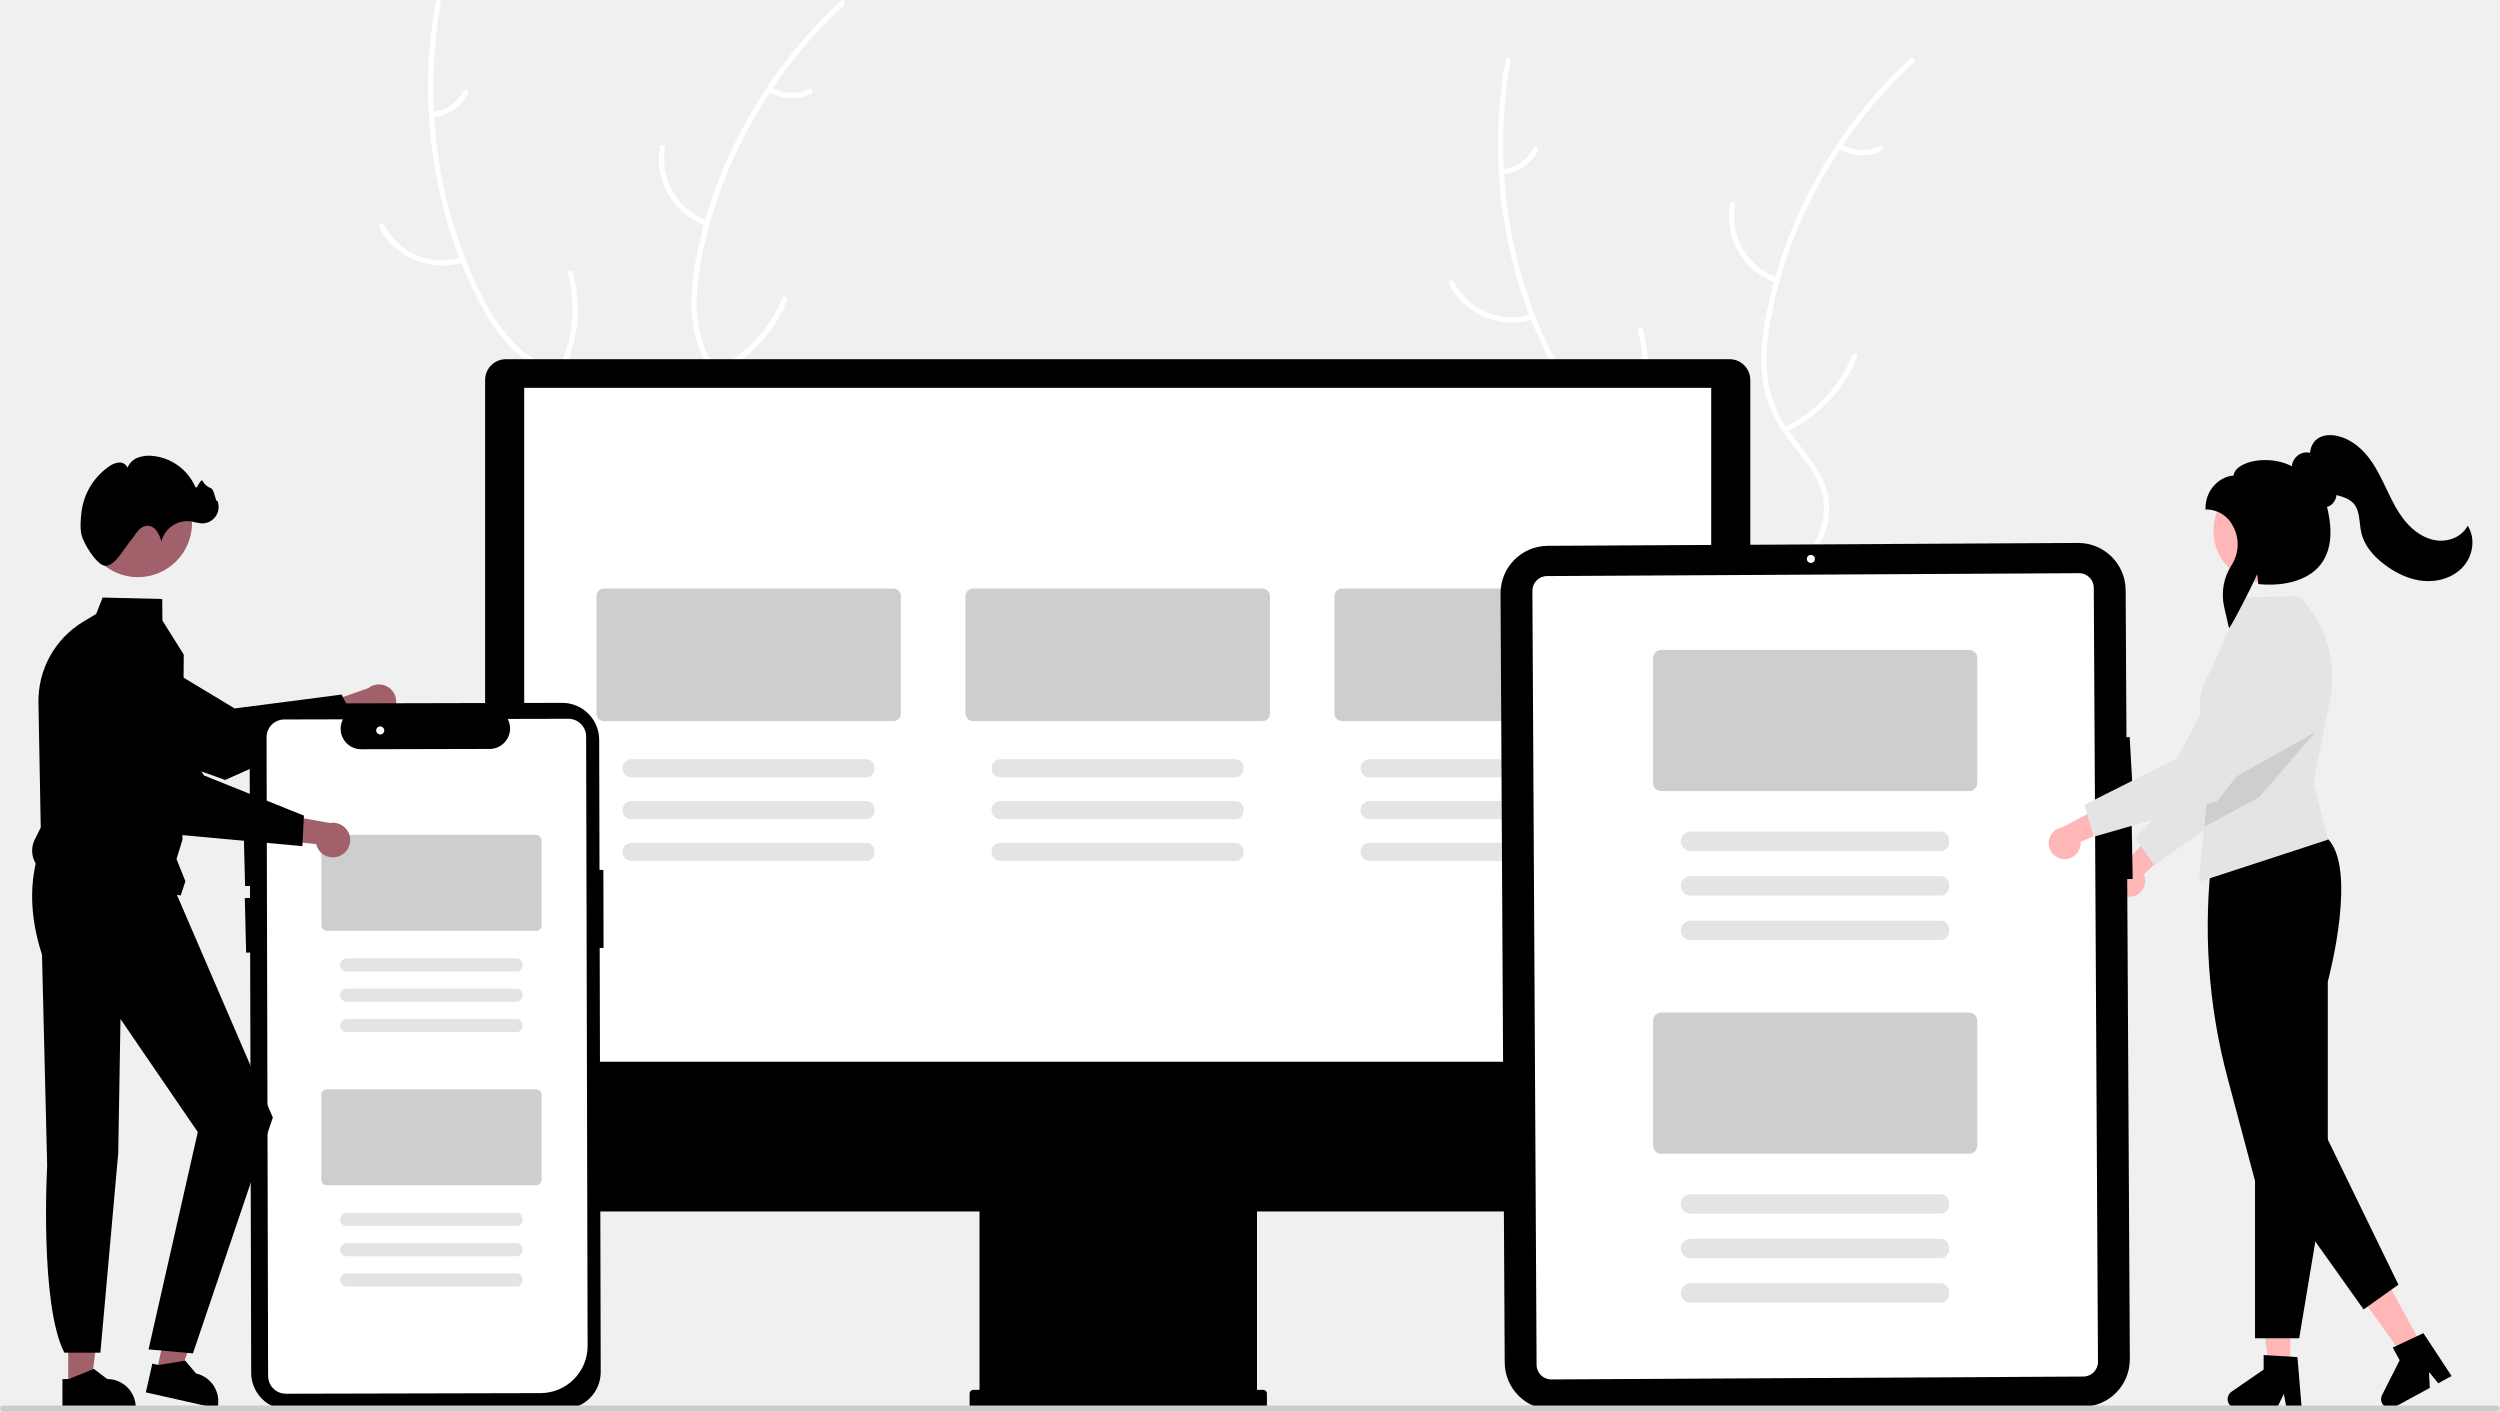
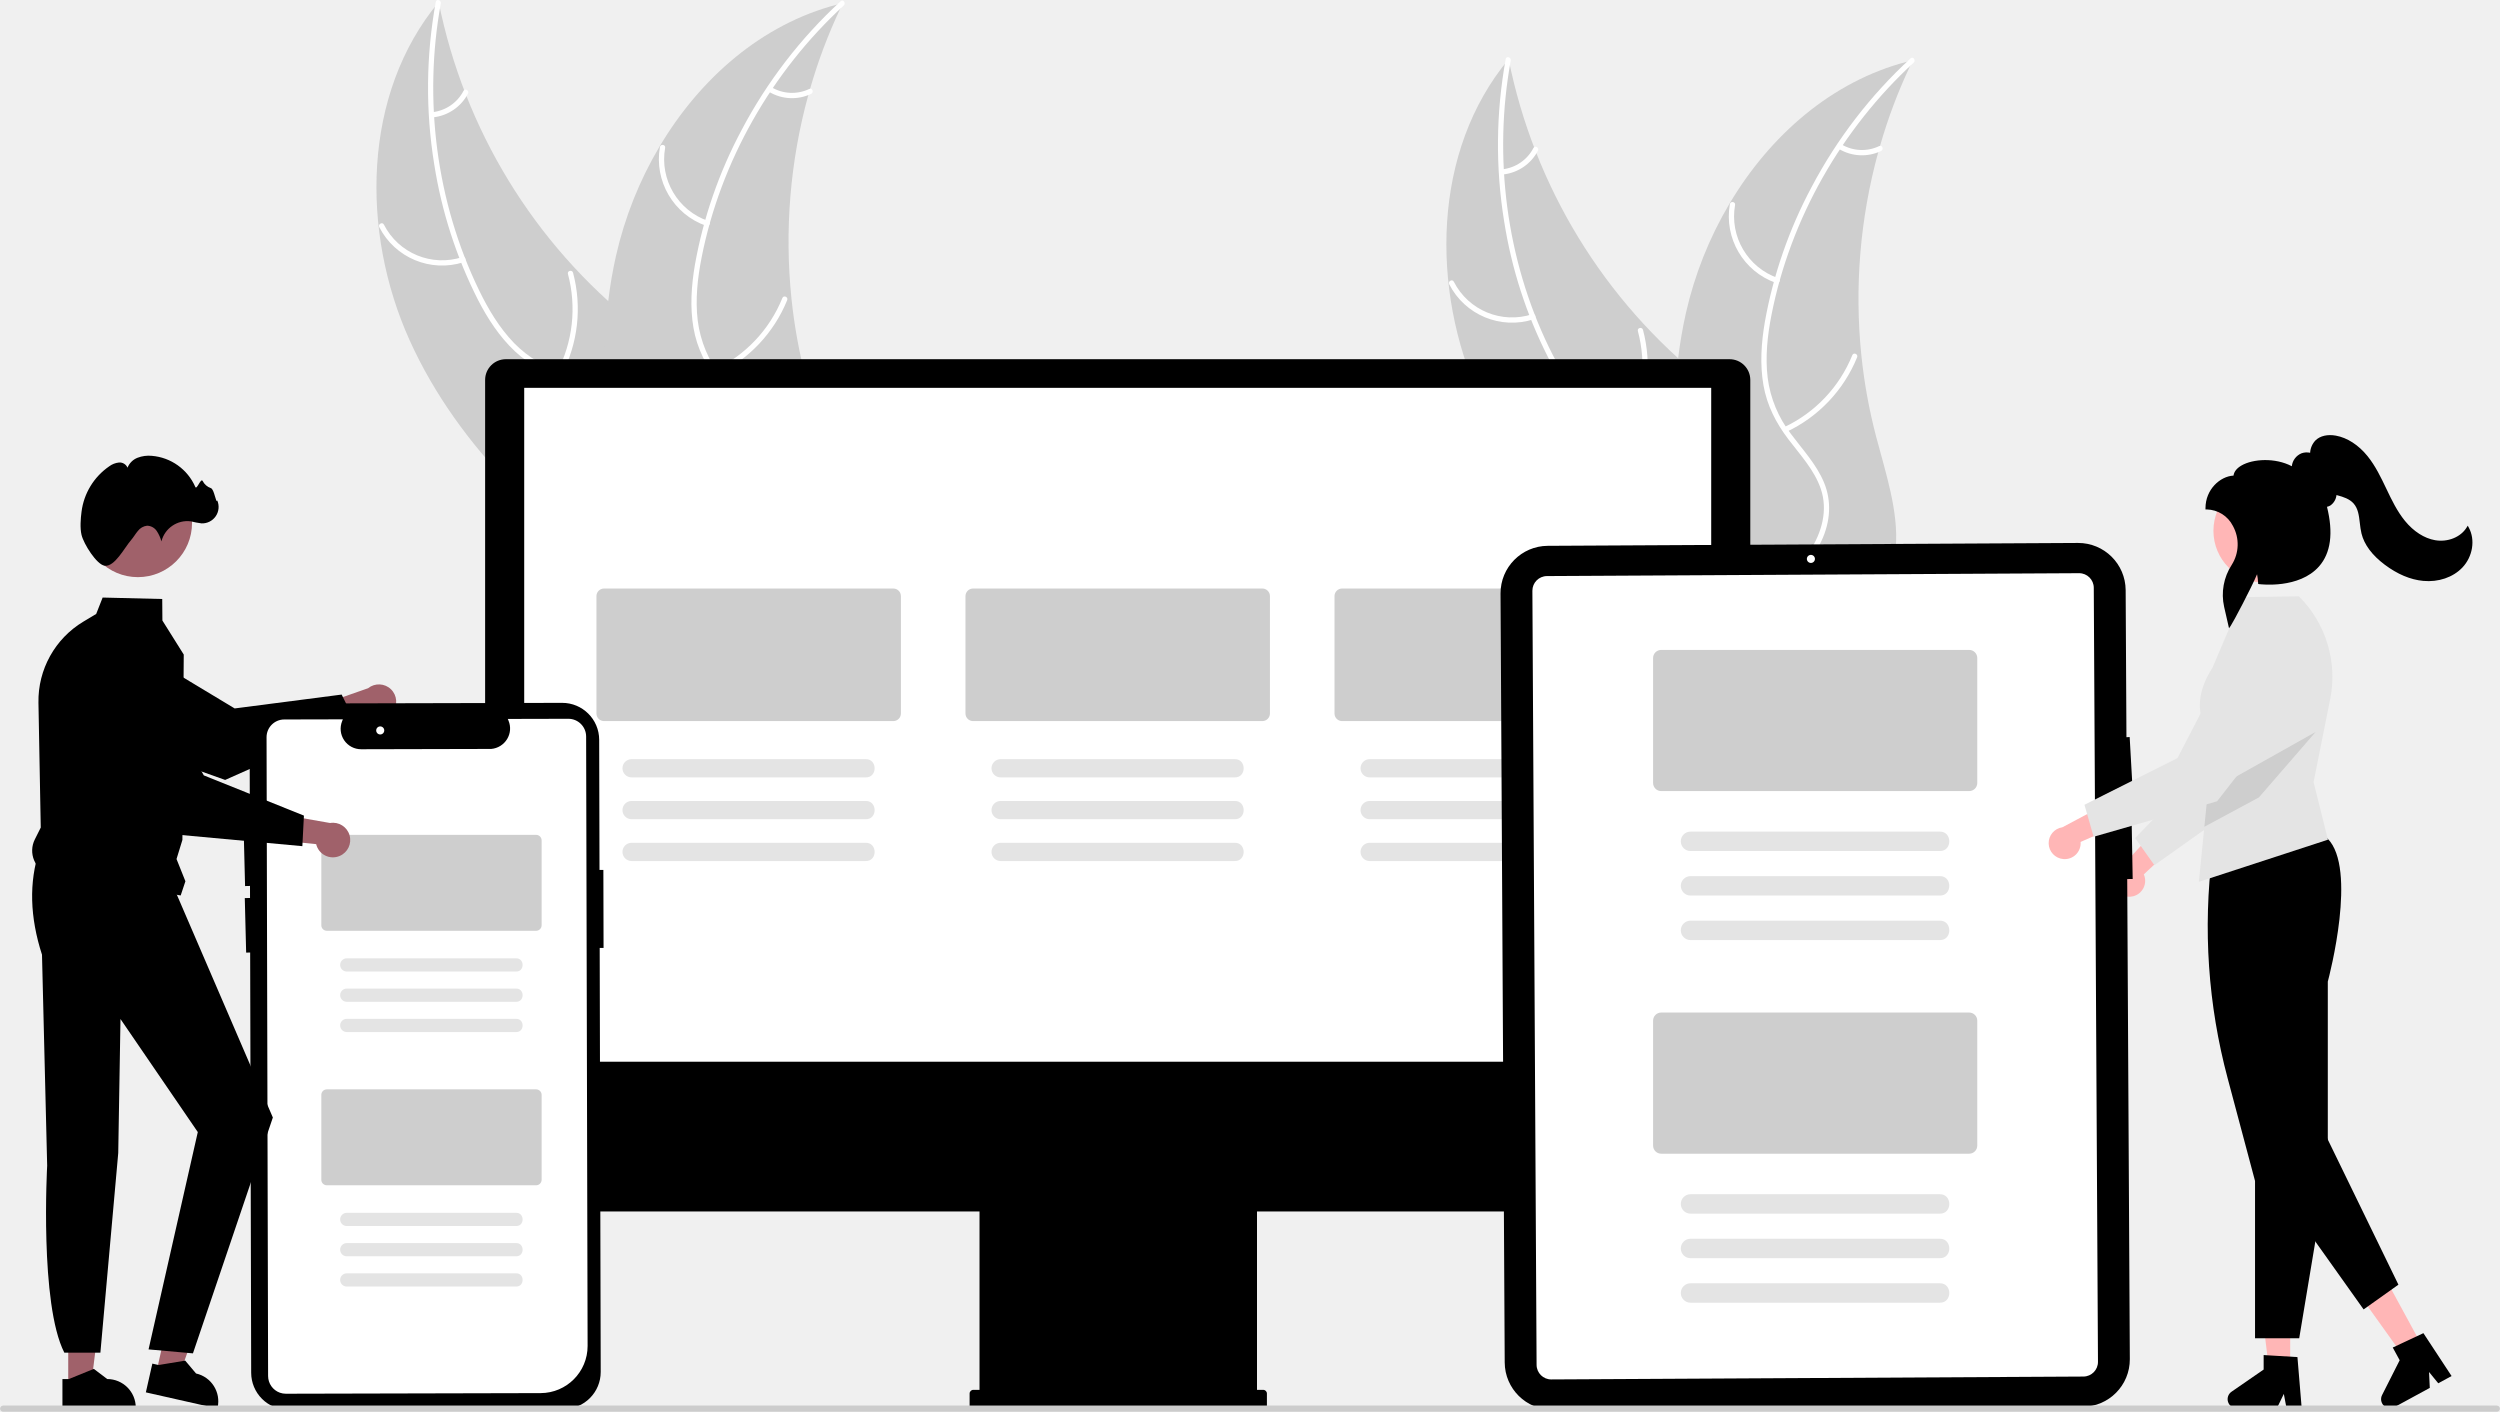
<svg xmlns="http://www.w3.org/2000/svg" id="fea1fc4e-769a-4b20-9f11-50e93fd8b410" data-name="Layer 1" width="962.675" height="543.621" viewBox="0 0 962.675 543.621">
  <path d="M940.042,523.326a6.126,6.126,0,0,0,4.134-8.435l15.899-14.87L949.076,497.378l-13.412,14.526a6.159,6.159,0,0,0,4.378,11.422Z" transform="translate(-118.6623 -178.1894)" fill="#ffb6b6" />
  <path d="M948.255,511.348l-7.415-10.455L968.692,472.087l6.467-45.407a15.445,15.445,0,0,1,20.223-12.458h0a15.461,15.461,0,0,1,9.703,19.569l-16.5,48.954Z" transform="translate(-118.6623 -178.1894)" fill="#e4e4e4" />
  <polygon points="881.887 526.632 873.656 526.632 869.74 494.882 881.889 494.883 881.887 526.632" fill="#ffb6b6" />
  <path d="M1004.978,720.451H999.137l-1.043-5.514-2.67,5.514H979.933a3.482,3.482,0,0,1-1.979-6.348l12.371-8.544v-5.575l13.012.777Z" transform="translate(-118.6623 -178.1894)" fill="#000" />
  <polygon points="932.67 518.256 925.44 522.19 906.825 496.174 917.496 490.367 932.67 518.256" fill="#ffb6b6" />
  <path d="M1062.692,708.057l-5.13,2.792-3.551-4.345.29,6.12-13.607,7.404a3.482,3.482,0,0,1-4.772-4.63l6.783-13.418-2.665-4.897,11.801-5.537Z" transform="translate(-118.6623 -178.1894)" fill="#000" />
  <path d="M1004.018,693.516H987.007v-60.575l-10.531-39.492a226.076,226.076,0,0,1-5.915-86.689l.015-.119.091-.077c.27-.227,27.224-22.514,44.273-5.465,11.492,11.492.694,52.815.089,55.083v71.236Z" transform="translate(-118.6623 -178.1894)" fill="#000" />
  <path d="M1003.976,407.896l-.09-.09-21.69.33-11.58,27.18c-10.72,16.65-.47,26.12.25,27.62l-2.05,20.43-1.32,13.18-2.12,21.22,49.71-16.24-5.53-22.15,6.39-31.95A43.698,43.698,0,0,0,1003.976,407.896Z" transform="translate(-118.6623 -178.1894)" fill="#e4e4e4" />
  <polygon points="875.207 455.064 910.153 504.218 923.558 494.687 894.373 434.711 875.207 455.064" fill="#000" />
  <circle cx="872.352" cy="204.4" r="20.024" fill="#ffb6b6" />
  <polygon points="891.664 281.866 869.824 307.066 848.834 318.356 850.154 305.176 862.514 298.236 891.664 281.866" opacity="0.1" />
  <path d="M976.989,420.115l-1.879-8.233a21.161,21.161,0,0,1,2.92-16.179,14.708,14.708,0,0,0,.452-15.007,11.542,11.542,0,0,0-10.056-6.334h-.5v-.5c0-7.18,5.596-12.248,10.798-12.539.188-1.494,1.247-2.833,3.091-3.897,4.405-2.54,12.921-3.09,19.356.294a6.101,6.101,0,0,1,3.766-4.992,6.018,6.018,0,0,1,3.289-.189,7.448,7.448,0,0,1,2.092-4.799c1.776-1.722,4.626-2.376,7.82-1.799,4.386.796,8.708,3.59,12.172,7.868,3.071,3.793,5.203,8.263,7.265,12.586,2.027,4.251,4.124,8.647,7.163,12.37,3.329,4.078,7.454,6.72,11.615,7.439,4.853.84,9.834-1.158,12.113-4.857l.453-.734.412.758c2.561,4.705,1.513,11.17-2.491,15.373-3.591,3.769-9.226,5.689-15.069,5.131-4.947-.47-9.937-2.573-14.831-6.248-4.861-3.65-7.868-7.686-8.936-11.994a32.501,32.501,0,0,1-.642-4.043c-.331-2.849-.643-5.54-2.396-7.52-1.575-1.781-4.012-2.552-6.173-3.135l-.424-.114a5.542,5.542,0,0,1-2.362,4.025,3.998,3.998,0,0,1-1.291.497c2.506,10.085,1.476,17.807-3.065,22.955-7.665,8.691-22.392,6.903-23.016,6.824l-.415-.054-.021-.417a23.242,23.242,0,0,0-.41-3.336c-2.109,5.083-9.206,18.522-10.155,19.878Z" transform="translate(-118.6623 -178.1894)" fill="#000" />
  <path d="M269.844,452.448a6.618,6.618,0,0,1-10.136.478l-21.566,9.379,2.101-12.039,20.157-7.061a6.653,6.653,0,0,1,9.444,9.243Z" transform="translate(-118.6623 -178.1894)" fill="#a0616a" />
  <path d="M255.453,456.207l-50.089,22.312-.107-.038-57.089-20.344a18.804,18.804,0,0,1-8.433-24.393h0a18.784,18.784,0,0,1,26.807-8.35l42.485,25.593,41.197-5.339Z" transform="translate(-118.6623 -178.1894)" fill="#000" />
-   <path d="M276.438,309.304c-18.936-41.884-18.238-94.975,11.15-130.319A211.783,211.783,0,0,0,363.389,303.067c15.13,11.947,33.202,23.659,37.335,42.488,2.572,11.716-1.073,24.109-7.376,34.314-6.303,10.206-15.088,18.602-23.773,26.875l-.974,2.831C330.809,383.411,295.374,351.188,276.438,309.304Z" transform="translate(-118.6623 -178.1894)" fill="#f0f0f0" />
+   <path d="M276.438,309.304c-18.936-41.884-18.238-94.975,11.15-130.319A211.783,211.783,0,0,0,363.389,303.067c15.13,11.947,33.202,23.659,37.335,42.488,2.572,11.716-1.073,24.109-7.376,34.314-6.303,10.206-15.088,18.602-23.773,26.875l-.974,2.831C330.809,383.411,295.374,351.188,276.438,309.304Z" transform="translate(-118.6623 -178.1894)" fill="#cecece" />
  <path d="M288.406,179.496c-6.763,37.034-1.739,76.468,14.7,110.398,3.554,7.336,7.798,14.468,13.479,20.367a44.709,44.709,0,0,0,20.299,11.901c7.147,2.087,14.7,3.394,21.216,7.182,6.868,3.993,11.13,10.692,12.79,18.375,2.032,9.4.564,18.97-1.196,28.278-1.954,10.335-4.148,21.039-1.316,31.428.343,1.259-1.63,1.718-1.973.461-4.927-18.076,4.652-35.903,3.313-54.077-.625-8.48-3.809-16.823-11.08-21.736-6.358-4.296-14.145-5.651-21.401-7.701-7.618-2.153-14.46-5.442-20.281-10.897-5.955-5.58-10.487-12.562-14.213-19.774a175.619,175.619,0,0,1-16.873-52.231,184.227,184.227,0,0,1,.598-62.572c.234-1.279,2.168-.673,1.936.598Z" transform="translate(-118.6623 -178.1894)" fill="#fff" />
  <path d="M297.181,279.148a27.158,27.158,0,0,1-32.472-13.503c-.589-1.163,1.19-2.133,1.78-.969a25.148,25.148,0,0,0,30.231,12.499c1.24-.404,1.693,1.571.461,1.973Z" transform="translate(-118.6623 -178.1894)" fill="#fff" />
  <path d="M333.121,321.582a52.346,52.346,0,0,0,4.234-37.912c-.339-1.26,1.635-1.719,1.973-.461a54.447,54.447,0,0,1-4.486,39.442c-.611,1.154-2.329.079-1.721-1.069Z" transform="translate(-118.6623 -178.1894)" fill="#fff" />
  <path d="M285.106,221.389a15.373,15.373,0,0,0,12.047-8.225c.596-1.161,2.313-.085,1.721,1.069a17.227,17.227,0,0,1-13.307,9.129,1.047,1.047,0,0,1-1.217-.756,1.018,1.018,0,0,1,.756-1.217Z" transform="translate(-118.6623 -178.1894)" fill="#fff" />
-   <path d="M443.219,179.395c-.352.736-.704,1.472-1.047,2.222a202.452,202.452,0,0,0-11.557,30.74c-.246.811-.483,1.637-.705,2.454a213.431,213.431,0,0,0-6.483,78.311,207.267,207.267,0,0,0,5.623,30.986c3.671,14.047,8.768,28.985,7.618,43.011a35.555,35.555,0,0,1-.582,4.362L372.131,410.546c-.19.016-.372.047-.562.063l-2.482,1.676c-.174-.515-.343-1.053-.516-1.568-.102-.298-.19-.605-.292-.904-.063-.202-.126-.404-.195-.582-.021-.067-.042-.135-.055-.187-.069-.178-.114-.351-.174-.515q-1.43-4.506-2.802-9.048c-.009-.015-.009-.015-.004-.038-6.909-23.088-11.951-46.956-13.21-70.83-.038-.718-.085-1.451-.093-2.187a197.78,197.78,0,0,1,1.115-32.256,174.847,174.847,0,0,1,2.994-17.436,145.397,145.397,0,0,1,16.844-42.224c15.541-26.122,39.263-46.982,68.296-54.557C441.738,179.759,442.467,179.574,443.219,179.395Z" transform="translate(-118.6623 -178.1894)" fill="#f0f0f0" />
+   <path d="M443.219,179.395c-.352.736-.704,1.472-1.047,2.222a202.452,202.452,0,0,0-11.557,30.74c-.246.811-.483,1.637-.705,2.454a213.431,213.431,0,0,0-6.483,78.311,207.267,207.267,0,0,0,5.623,30.986c3.671,14.047,8.768,28.985,7.618,43.011a35.555,35.555,0,0,1-.582,4.362L372.131,410.546c-.19.016-.372.047-.562.063l-2.482,1.676c-.174-.515-.343-1.053-.516-1.568-.102-.298-.19-.605-.292-.904-.063-.202-.126-.404-.195-.582-.021-.067-.042-.135-.055-.187-.069-.178-.114-.351-.174-.515q-1.43-4.506-2.802-9.048c-.009-.015-.009-.015-.004-.038-6.909-23.088-11.951-46.956-13.21-70.83-.038-.718-.085-1.451-.093-2.187a197.78,197.78,0,0,1,1.115-32.256,174.847,174.847,0,0,1,2.994-17.436,145.397,145.397,0,0,1,16.844-42.224c15.541-26.122,39.263-46.982,68.296-54.557C441.738,179.759,442.467,179.574,443.219,179.395Z" transform="translate(-118.6623 -178.1894)" fill="#cecece" />
  <path d="M443.571,180.295c-27.697,25.498-47.428,60.009-54.73,96.997-1.579,7.997-2.485,16.246-1.5,24.378a44.709,44.709,0,0,0,9.042,21.723c4.45,5.97,9.694,11.56,12.616,18.508,3.08,7.323,2.449,15.238-.851,22.372-4.037,8.729-10.97,15.486-17.98,21.858-7.783,7.075-15.979,14.301-19.973,24.302-.484,1.212-2.336.39-1.853-.82,6.949-17.399,25.331-25.866,35.203-41.182,4.607-7.147,7.087-15.726,4.24-24.026-2.49-7.259-7.892-13.028-12.451-19.034-4.786-6.306-8.269-13.051-9.633-20.911-1.395-8.041-.81-16.343.557-24.346a175.619,175.619,0,0,1,17.975-51.862,184.227,184.227,0,0,1,38.15-49.6c.957-.881,2.136.768,1.186,1.643Z" transform="translate(-118.6623 -178.1894)" fill="#fff" />
  <path d="M390.58,265.144a27.158,27.158,0,0,1-17.797-30.332c.23-1.283,2.234-.987,2.004.298a25.148,25.148,0,0,0,16.613,28.181c1.233.424.406,2.274-.82,1.853Z" transform="translate(-118.6623 -178.1894)" fill="#fff" />
  <path d="M393.728,320.664a52.346,52.346,0,0,0,26.207-27.721c.488-1.21,2.34-.389,1.853.82a54.447,54.447,0,0,1-27.329,28.791c-1.183.554-1.907-1.339-.73-1.89Z" transform="translate(-118.6623 -178.1894)" fill="#fff" />
  <path d="M415.714,211.757a15.373,15.373,0,0,0,14.571.686c1.175-.568,1.898,1.325.73,1.89a17.227,17.227,0,0,1-16.121-.723,1.047,1.047,0,0,1-.516-1.336,1.018,1.018,0,0,1,1.336-.516Z" transform="translate(-118.6623 -178.1894)" fill="#fff" />
-   <path d="M688.438,331.304c-18.936-41.884-18.238-94.975,11.15-130.319A211.783,211.783,0,0,0,775.389,325.067c15.13,11.947,33.202,23.659,37.335,42.488,2.572,11.716-1.073,24.109-7.376,34.314-6.303,10.206-15.088,18.602-23.773,26.875l-.974,2.831C742.809,405.411,707.374,373.188,688.438,331.304Z" transform="translate(-118.6623 -178.1894)" fill="#f0f0f0" />
+   <path d="M688.438,331.304c-18.936-41.884-18.238-94.975,11.15-130.319A211.783,211.783,0,0,0,775.389,325.067c15.13,11.947,33.202,23.659,37.335,42.488,2.572,11.716-1.073,24.109-7.376,34.314-6.303,10.206-15.088,18.602-23.773,26.875l-.974,2.831C742.809,405.411,707.374,373.188,688.438,331.304Z" transform="translate(-118.6623 -178.1894)" fill="#cecece" />
  <path d="M700.406,201.496c-6.763,37.034-1.739,76.468,14.7,110.398,3.554,7.336,7.798,14.468,13.479,20.367a44.709,44.709,0,0,0,20.299,11.901c7.147,2.087,14.7,3.394,21.216,7.182,6.868,3.993,11.13,10.692,12.79,18.375,2.032,9.4.564,18.97-1.196,28.278-1.954,10.335-4.148,21.039-1.316,31.428.343,1.259-1.63,1.718-1.973.461-4.927-18.076,4.652-35.903,3.313-54.077-.625-8.48-3.809-16.823-11.08-21.736-6.358-4.296-14.145-5.651-21.401-7.701-7.618-2.153-14.46-5.442-20.281-10.897-5.955-5.58-10.487-12.562-14.213-19.774a175.619,175.619,0,0,1-16.873-52.231,184.227,184.227,0,0,1,.598-62.572c.234-1.279,2.168-.673,1.936.598Z" transform="translate(-118.6623 -178.1894)" fill="#fff" />
  <path d="M709.181,301.148a27.158,27.158,0,0,1-32.472-13.503c-.589-1.163,1.19-2.133,1.78-.969a25.148,25.148,0,0,0,30.231,12.499c1.24-.404,1.693,1.571.461,1.973Z" transform="translate(-118.6623 -178.1894)" fill="#fff" />
  <path d="M745.121,343.582a52.346,52.346,0,0,0,4.234-37.912c-.339-1.26,1.635-1.719,1.973-.461a54.447,54.447,0,0,1-4.486,39.442c-.611,1.154-2.329.079-1.721-1.069Z" transform="translate(-118.6623 -178.1894)" fill="#fff" />
  <path d="M697.106,243.389a15.373,15.373,0,0,0,12.047-8.225c.596-1.161,2.313-.085,1.721,1.069a17.227,17.227,0,0,1-13.307,9.129,1.047,1.047,0,0,1-1.217-.756,1.018,1.018,0,0,1,.756-1.217Z" transform="translate(-118.6623 -178.1894)" fill="#fff" />
-   <path d="M855.219,201.395c-.352.736-.704,1.472-1.047,2.222a202.452,202.452,0,0,0-11.557,30.74c-.246.811-.483,1.637-.705,2.454a213.431,213.431,0,0,0-6.483,78.311,207.267,207.267,0,0,0,5.623,30.986c3.671,14.047,8.768,28.985,7.618,43.011a35.555,35.555,0,0,1-.582,4.362L784.131,432.546c-.19.016-.372.047-.562.063l-2.482,1.676c-.174-.515-.343-1.053-.516-1.568-.102-.298-.19-.605-.292-.904-.063-.202-.126-.404-.195-.582-.021-.067-.042-.135-.055-.187-.069-.178-.114-.351-.174-.515q-1.43-4.506-2.802-9.048c-.009-.015-.009-.015-.004-.038-6.909-23.088-11.951-46.956-13.21-70.83-.038-.718-.085-1.451-.093-2.187a197.78,197.78,0,0,1,1.115-32.256,174.847,174.847,0,0,1,2.994-17.436,145.397,145.397,0,0,1,16.844-42.224c15.541-26.122,39.263-46.982,68.296-54.557C853.738,201.759,854.467,201.574,855.219,201.395Z" transform="translate(-118.6623 -178.1894)" fill="#f0f0f0" />
+   <path d="M855.219,201.395c-.352.736-.704,1.472-1.047,2.222a202.452,202.452,0,0,0-11.557,30.74c-.246.811-.483,1.637-.705,2.454a213.431,213.431,0,0,0-6.483,78.311,207.267,207.267,0,0,0,5.623,30.986c3.671,14.047,8.768,28.985,7.618,43.011a35.555,35.555,0,0,1-.582,4.362L784.131,432.546c-.19.016-.372.047-.562.063l-2.482,1.676c-.174-.515-.343-1.053-.516-1.568-.102-.298-.19-.605-.292-.904-.063-.202-.126-.404-.195-.582-.021-.067-.042-.135-.055-.187-.069-.178-.114-.351-.174-.515q-1.43-4.506-2.802-9.048c-.009-.015-.009-.015-.004-.038-6.909-23.088-11.951-46.956-13.21-70.83-.038-.718-.085-1.451-.093-2.187a197.78,197.78,0,0,1,1.115-32.256,174.847,174.847,0,0,1,2.994-17.436,145.397,145.397,0,0,1,16.844-42.224c15.541-26.122,39.263-46.982,68.296-54.557C853.738,201.759,854.467,201.574,855.219,201.395Z" transform="translate(-118.6623 -178.1894)" fill="#cecece" />
  <path d="M855.571,202.295c-27.697,25.498-47.428,60.009-54.73,96.997-1.579,7.997-2.485,16.246-1.5,24.378a44.709,44.709,0,0,0,9.042,21.723c4.45,5.97,9.694,11.56,12.616,18.508,3.08,7.323,2.449,15.238-.851,22.372-4.037,8.729-10.97,15.486-17.98,21.858-7.783,7.075-15.979,14.301-19.973,24.302-.484,1.212-2.336.39-1.853-.82,6.949-17.399,25.331-25.866,35.203-41.182,4.607-7.147,7.087-15.726,4.24-24.026-2.49-7.259-7.892-13.028-12.451-19.034-4.786-6.306-8.269-13.051-9.633-20.911-1.395-8.041-.81-16.343.557-24.346a175.619,175.619,0,0,1,17.975-51.862,184.227,184.227,0,0,1,38.15-49.6c.957-.881,2.136.768,1.186,1.643Z" transform="translate(-118.6623 -178.1894)" fill="#fff" />
  <path d="M802.58,287.144a27.158,27.158,0,0,1-17.797-30.332c.23-1.283,2.234-.987,2.004.298a25.148,25.148,0,0,0,16.613,28.181c1.233.424.406,2.274-.82,1.853Z" transform="translate(-118.6623 -178.1894)" fill="#fff" />
  <path d="M805.728,342.664a52.346,52.346,0,0,0,26.207-27.721c.488-1.21,2.34-.389,1.853.82a54.447,54.447,0,0,1-27.329,28.791c-1.183.554-1.907-1.339-.73-1.89Z" transform="translate(-118.6623 -178.1894)" fill="#fff" />
  <path d="M827.714,233.757a15.373,15.373,0,0,0,14.571.686c1.175-.568,1.898,1.325.73,1.89a17.227,17.227,0,0,1-16.121-.723,1.047,1.047,0,0,1-.516-1.336,1.018,1.018,0,0,1,1.336-.516Z" transform="translate(-118.6623 -178.1894)" fill="#fff" />
  <path d="M305.468,606.529H792.649V324.481a7.98,7.98,0,0,0-7.971-7.971H313.439a7.98,7.98,0,0,0-7.971,7.971Z" transform="translate(-118.6623 -178.1894)" fill="#000" />
  <rect x="201.858" y="149.345" width="457.077" height="259.491" fill="#fff" />
  <path d="M305.044,598.897v34.805a10.987,10.987,0,0,0,10.987,10.987H495.846v68.689h-2.389a1.427,1.427,0,0,0-1.427,1.427V719.583a1.427,1.427,0,0,0,1.427,1.427H605.084A1.427,1.427,0,0,0,606.511,719.583v-4.778a1.427,1.427,0,0,0-1.427-1.427h-2.389V644.69H782.51a10.987,10.987,0,0,0,10.987-10.987v-34.805Z" transform="translate(-118.6623 -178.1894)" fill="#000" />
  <path d="M462.649,455.862H351.262a2.931,2.931,0,0,1-2.928-2.928V407.739a2.931,2.931,0,0,1,2.928-2.928h111.386a2.931,2.931,0,0,1,2.928,2.928v45.196A2.931,2.931,0,0,1,462.649,455.862Z" transform="translate(-118.6623 -178.1894)" fill="#cecece" />
  <path d="M452.043,477.543H361.868a3.513,3.513,0,0,1,0-7.027h90.174C456.574,470.453,456.619,477.607,452.043,477.543Z" transform="translate(-118.6623 -178.1894)" fill="#e4e4e4" />
  <path d="M452.043,493.645H361.868a3.513,3.513,0,0,1,0-7.027h90.174C456.574,486.556,456.619,493.709,452.043,493.645Z" transform="translate(-118.6623 -178.1894)" fill="#e4e4e4" />
  <path d="M452.043,509.748H361.868a3.513,3.513,0,0,1,0-7.027h90.174C456.574,502.658,456.619,509.812,452.043,509.748Z" transform="translate(-118.6623 -178.1894)" fill="#e4e4e4" />
  <path d="M604.752,455.862H493.365a2.931,2.931,0,0,1-2.928-2.928V407.739a2.931,2.931,0,0,1,2.928-2.928h111.386a2.931,2.931,0,0,1,2.928,2.928v45.196A2.931,2.931,0,0,1,604.752,455.862Z" transform="translate(-118.6623 -178.1894)" fill="#cecece" />
  <path d="M594.146,477.543H503.971a3.513,3.513,0,0,1,0-7.027h90.174C598.676,470.453,598.722,477.607,594.146,477.543Z" transform="translate(-118.6623 -178.1894)" fill="#e4e4e4" />
  <path d="M594.146,493.645H503.971a3.513,3.513,0,0,1,0-7.027h90.174C598.676,486.556,598.722,493.709,594.146,493.645Z" transform="translate(-118.6623 -178.1894)" fill="#e4e4e4" />
  <path d="M594.146,509.748H503.971a3.513,3.513,0,0,1,0-7.027h90.174C598.676,502.658,598.722,509.812,594.146,509.748Z" transform="translate(-118.6623 -178.1894)" fill="#e4e4e4" />
  <path d="M746.854,455.862H635.468a2.931,2.931,0,0,1-2.928-2.928V407.739a2.931,2.931,0,0,1,2.928-2.928h111.386a2.931,2.931,0,0,1,2.928,2.928v45.196A2.931,2.931,0,0,1,746.854,455.862Z" transform="translate(-118.6623 -178.1894)" fill="#cecece" />
  <path d="M736.248,477.543H646.074a3.513,3.513,0,0,1,0-7.027h90.174C740.779,470.453,740.825,477.607,736.248,477.543Z" transform="translate(-118.6623 -178.1894)" fill="#e4e4e4" />
  <path d="M736.248,493.645H646.074a3.513,3.513,0,0,1,0-7.027h90.174C740.779,486.556,740.825,493.709,736.248,493.645Z" transform="translate(-118.6623 -178.1894)" fill="#e4e4e4" />
  <path d="M736.248,509.748H646.074a3.513,3.513,0,0,1,0-7.027h90.174C740.779,502.658,740.825,509.812,736.248,509.748Z" transform="translate(-118.6623 -178.1894)" fill="#e4e4e4" />
  <path d="M937.189,405.421l.304,56.649,1.242-.07,1.18,20.973-2.305.126.064,12.6,1.845-.036.374,20.991-2.101.038,1.001,184.856a18.274,18.274,0,0,1-18.156,18.356L716.437,721.01a18.272,18.272,0,0,1-18.356-18.156L696.478,406.727a18.274,18.274,0,0,1,18.156-18.356l204.199-1.107A18.281,18.281,0,0,1,937.189,405.421Z" transform="translate(-118.6623 -178.1894)" fill="#000" />
  <path d="M920.932,708.258,716.014,709.369a5.634,5.634,0,0,1-5.658-5.597l-1.617-298.095a5.634,5.634,0,0,1,5.597-5.658l204.918-1.111a5.634,5.634,0,0,1,5.658,5.597l1.617,298.095A5.634,5.634,0,0,1,920.932,708.258Z" transform="translate(-118.6623 -178.1894)" fill="#fff" />
  <circle cx="697.324" cy="215.221" r="1.553" fill="#fff" />
  <path d="M876.934,482.811h-118.6a3.121,3.121,0,0,1-3.117-3.117V431.571a3.121,3.121,0,0,1,3.117-3.117h118.6a3.121,3.121,0,0,1,3.117,3.117v48.123A3.121,3.121,0,0,1,876.934,482.811Z" transform="translate(-118.6623 -178.1894)" fill="#cecece" />
  <path d="M865.641,505.896H769.627a3.741,3.741,0,0,1,0-7.482h96.014C870.466,498.347,870.514,505.964,865.641,505.896Z" transform="translate(-118.6623 -178.1894)" fill="#e4e4e4" />
  <path d="M865.641,523.042H769.627a3.741,3.741,0,0,1,0-7.482h96.014C870.466,515.493,870.514,523.11,865.641,523.042Z" transform="translate(-118.6623 -178.1894)" fill="#e4e4e4" />
  <path d="M865.641,540.187H769.627a3.741,3.741,0,0,1,0-7.482h96.014C870.466,532.638,870.514,540.255,865.641,540.187Z" transform="translate(-118.6623 -178.1894)" fill="#e4e4e4" />
  <path d="M876.934,622.446h-118.6a3.121,3.121,0,0,1-3.117-3.117V571.206a3.121,3.121,0,0,1,3.117-3.117h118.6a3.121,3.121,0,0,1,3.117,3.117v48.123A3.121,3.121,0,0,1,876.934,622.446Z" transform="translate(-118.6623 -178.1894)" fill="#cecece" />
  <path d="M865.641,645.531H769.627a3.741,3.741,0,0,1,0-7.482h96.014C870.466,637.982,870.514,645.599,865.641,645.531Z" transform="translate(-118.6623 -178.1894)" fill="#e4e4e4" />
  <path d="M865.641,662.676H769.627a3.741,3.741,0,0,1,0-7.482h96.014C870.466,655.127,870.514,662.744,865.641,662.676Z" transform="translate(-118.6623 -178.1894)" fill="#e4e4e4" />
  <path d="M865.641,679.822H769.627a3.741,3.741,0,0,1,0-7.482h96.014C870.466,672.273,870.514,679.89,865.641,679.822Z" transform="translate(-118.6623 -178.1894)" fill="#e4e4e4" />
  <path d="M349.98,706.464l-.394-163.254,1.488-.004-.072-30.027-1.488.004-.122-50.124A14.255,14.255,0,0,0,335.102,448.838l-106.086.256a14.256,14.256,0,0,0-14.222,14.29l.084,34.95-2.37.059.524,20.993,1.898-.047.011,4.632-2.019.05.524,20.993,1.547-.039.391,161.812a14.23,14.23,0,0,0,14.29,14.222l106.085-.256A14.273,14.273,0,0,0,349.98,706.464Z" transform="translate(-118.6623 -178.1894)" fill="#000" />
  <path d="M226.429,714.477a6.845,6.845,0,0,1-4.531-6.42l-.594-245.973a6.831,6.831,0,0,1,6.814-6.847l22.572-.054-.28.689a7.874,7.874,0,0,0,7.316,10.83l50.093-.121a7.974,7.974,0,0,0,6.121-3.801,7.808,7.808,0,0,0,.544-7.063l-.283-.688,23.315-.057a6.84,6.84,0,0,1,6.848,6.815l.567,234.679a18.147,18.147,0,0,1-18.083,18.169l-98.104.237A6.841,6.841,0,0,1,226.429,714.477Z" transform="translate(-118.6623 -178.1894)" fill="#fff" />
  <circle cx="146.413" cy="281.27" r="1.553" fill="#fff" />
  <path d="M325.108,536.607h-80.598a2.121,2.121,0,0,1-2.118-2.118V501.786a2.121,2.121,0,0,1,2.118-2.118h80.598a2.121,2.121,0,0,1,2.118,2.118v32.703A2.121,2.121,0,0,1,325.108,536.607Z" transform="translate(-118.6623 -178.1894)" fill="#cecece" />
  <path d="M317.433,552.295H252.184a2.542,2.542,0,1,1,0-5.084H317.433C320.712,547.165,320.744,552.341,317.433,552.295Z" transform="translate(-118.6623 -178.1894)" fill="#e4e4e4" />
  <path d="M317.433,563.947H252.184a2.542,2.542,0,1,1,0-5.084H317.433C320.712,558.817,320.744,563.993,317.433,563.947Z" transform="translate(-118.6623 -178.1894)" fill="#e4e4e4" />
  <path d="M317.433,575.598H252.184a2.542,2.542,0,1,1,0-5.084H317.433C320.712,570.468,320.744,575.645,317.433,575.598Z" transform="translate(-118.6623 -178.1894)" fill="#e4e4e4" />
  <path d="M325.108,634.607h-80.598a2.121,2.121,0,0,1-2.118-2.118V599.786a2.121,2.121,0,0,1,2.118-2.118h80.598a2.121,2.121,0,0,1,2.118,2.118v32.703A2.121,2.121,0,0,1,325.108,634.607Z" transform="translate(-118.6623 -178.1894)" fill="#cecece" />
  <path d="M317.433,650.295H252.184a2.542,2.542,0,1,1,0-5.084H317.433C320.712,645.165,320.744,650.341,317.433,650.295Z" transform="translate(-118.6623 -178.1894)" fill="#e4e4e4" />
  <path d="M317.433,661.947H252.184a2.542,2.542,0,1,1,0-5.084H317.433C320.712,656.817,320.744,661.993,317.433,661.947Z" transform="translate(-118.6623 -178.1894)" fill="#e4e4e4" />
  <path d="M317.433,673.598H252.184a2.542,2.542,0,1,1,0-5.084H317.433C320.712,668.468,320.744,673.645,317.433,673.598Z" transform="translate(-118.6623 -178.1894)" fill="#e4e4e4" />
  <polygon points="26.276 533.887 35.034 533.886 39.2 500.107 26.274 500.107 26.276 533.887" fill="#a0616a" />
  <path d="M142.704,709.217l2.465-0,9.624-3.914,5.158,3.913h.001a10.992,10.992,0,0,1,10.991,10.991v.357l-28.238.001Z" transform="translate(-118.6623 -178.1894)" fill="#000" />
  <polygon points="60.214 528.368 68.756 530.297 80.261 498.265 67.653 495.418 60.214 528.368" fill="#a0616a" />
  <path d="M177.327,703.276l2.405.543,10.25-1.698,4.169,4.953.001 0A10.992,10.992,0,0,1,202.451,720.217l-.079.348-27.545-6.219Z" transform="translate(-118.6623 -178.1894)" fill="#000" />
  <path d="M133.846,505.566c-4.106,12.384-3.672,25.826.987,40.253l1.992,81.228s-2.967,53.268,6.608,72.012h13.886l6.875-76.877.863-51.6L194.828,614.115,175.866,697.803l17.091,1.528,30.77-90.82-37.964-88.111Z" transform="translate(-118.6623 -178.1894)" fill="#000" />
  <path d="M188.239,523.001l-50.493-8.077a9.638,9.638,0,0,1-5.68-13.49l2.29-4.58-.889-48.121a35.646,35.646,0,0,1,17.307-31.181l4.924-2.944,2.488-6.319,22.946.56.067,8.288,8.218,13.104-0.0.054-.516,71.322-2.265,7.36,3.424,8.561Z" transform="translate(-118.6623 -178.1894)" fill="#000" />
  <circle cx="53.098" cy="201.393" r="20.849" fill="#a0616a" />
  <path d="M150.05,384.127c-.622-2.62-.336-6.306.015-8.944a25.035,25.035,0,0,1,10.596-17.384,7.633,7.633,0,0,1,3.802-1.511,3.282,3.282,0,0,1,3.3,1.996,6.842,6.842,0,0,1,3.86-3.828,12.058,12.058,0,0,1,5.494-.74,20.08,20.08,0,0,1,16.752,11.975c.557,1.323,2.112-3.564,2.818-2.314a5.557,5.557,0,0,0,3.151,2.769c1.383.386,1.944,6.082,2.488,4.754a6.332,6.332,0,0,1-6.053,8.829,34.87,34.87,0,0,1-4.143-.793,10.329,10.329,0,0,0-11.309,7.731,13.685,13.685,0,0,0-1.8-4.006,4.632,4.632,0,0,0-3.716-2.042,5.204,5.204,0,0,0-3.576,2.056c-.918,1.078-1.607,2.335-2.532,3.407-2.713,3.145-6.383,10.48-10.249,9.945C155.898,395.606,150.899,387.704,150.05,384.127Z" transform="translate(-118.6623 -178.1894)" fill="#000" />
  <path d="M249.482,507.783a6.618,6.618,0,0,1-9.075-4.54l-23.398-2.364,7.719-9.474,21.035,3.697a6.653,6.653,0,0,1,3.718,12.68Z" transform="translate(-118.6623 -178.1894)" fill="#a0616a" />
  <path d="M235.091,504.024l-54.603-5.031-.075-.086L140.563,453.245a18.804,18.804,0,0,1,4.572-25.401h0a18.784,18.784,0,0,1,27.466,5.824l24.545,43.099,38.547,15.488Z" transform="translate(-118.6623 -178.1894)" fill="#000" />
  <path d="M1080.147,721.811H119.853a1.191,1.191,0,0,1,0-2.381h960.294a1.191,1.191,0,0,1,0,2.381Z" transform="translate(-118.6623 -178.1894)" fill="#ccc" />
  <path d="M913.146,508.986a6.126,6.126,0,0,0,6.692-6.592l19.924-8.771-9.505-6.134-17.463,9.27a6.159,6.159,0,0,0,.352,12.227Z" transform="translate(-118.6623 -178.1894)" fill="#ffb6b6" />
  <path d="M924.861,500.401l-3.538-12.319L957.137,470.113l21.127-40.709a15.445,15.445,0,0,1,23.206-5.065h0a15.461,15.461,0,0,1,2.681,21.677l-31.768,40.737Z" transform="translate(-118.6623 -178.1894)" fill="#e4e4e4" />
</svg>
